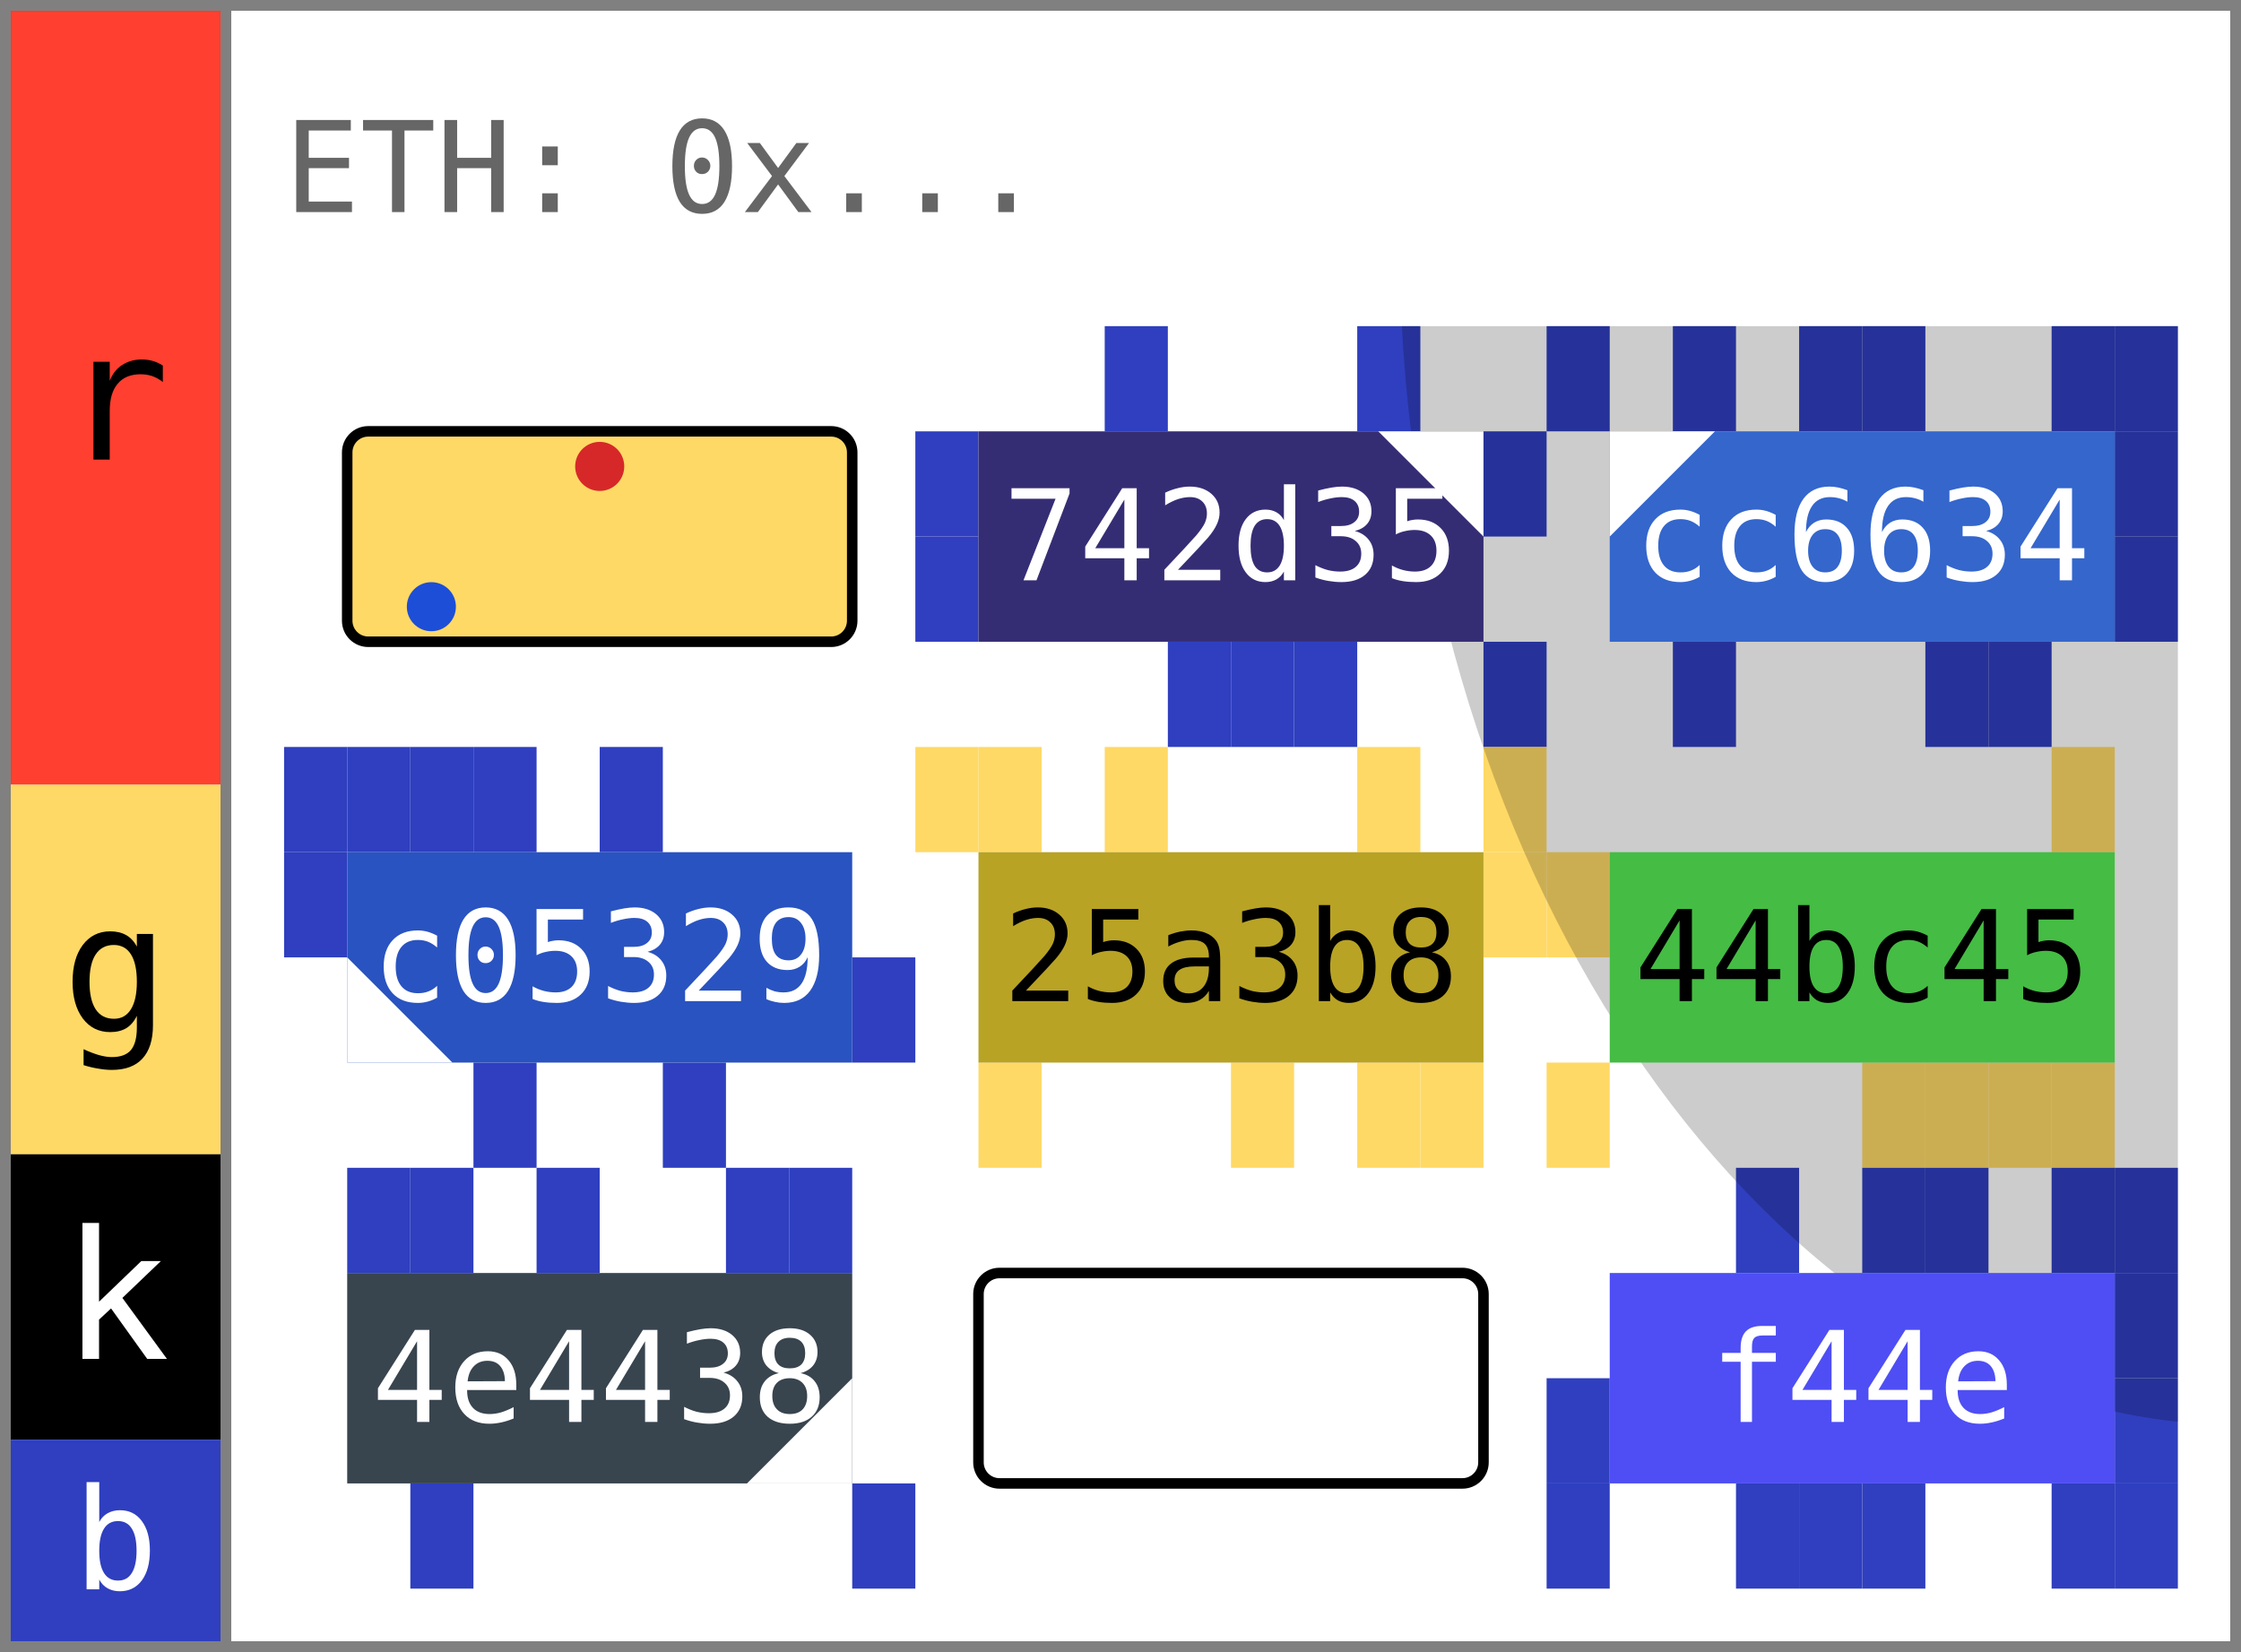
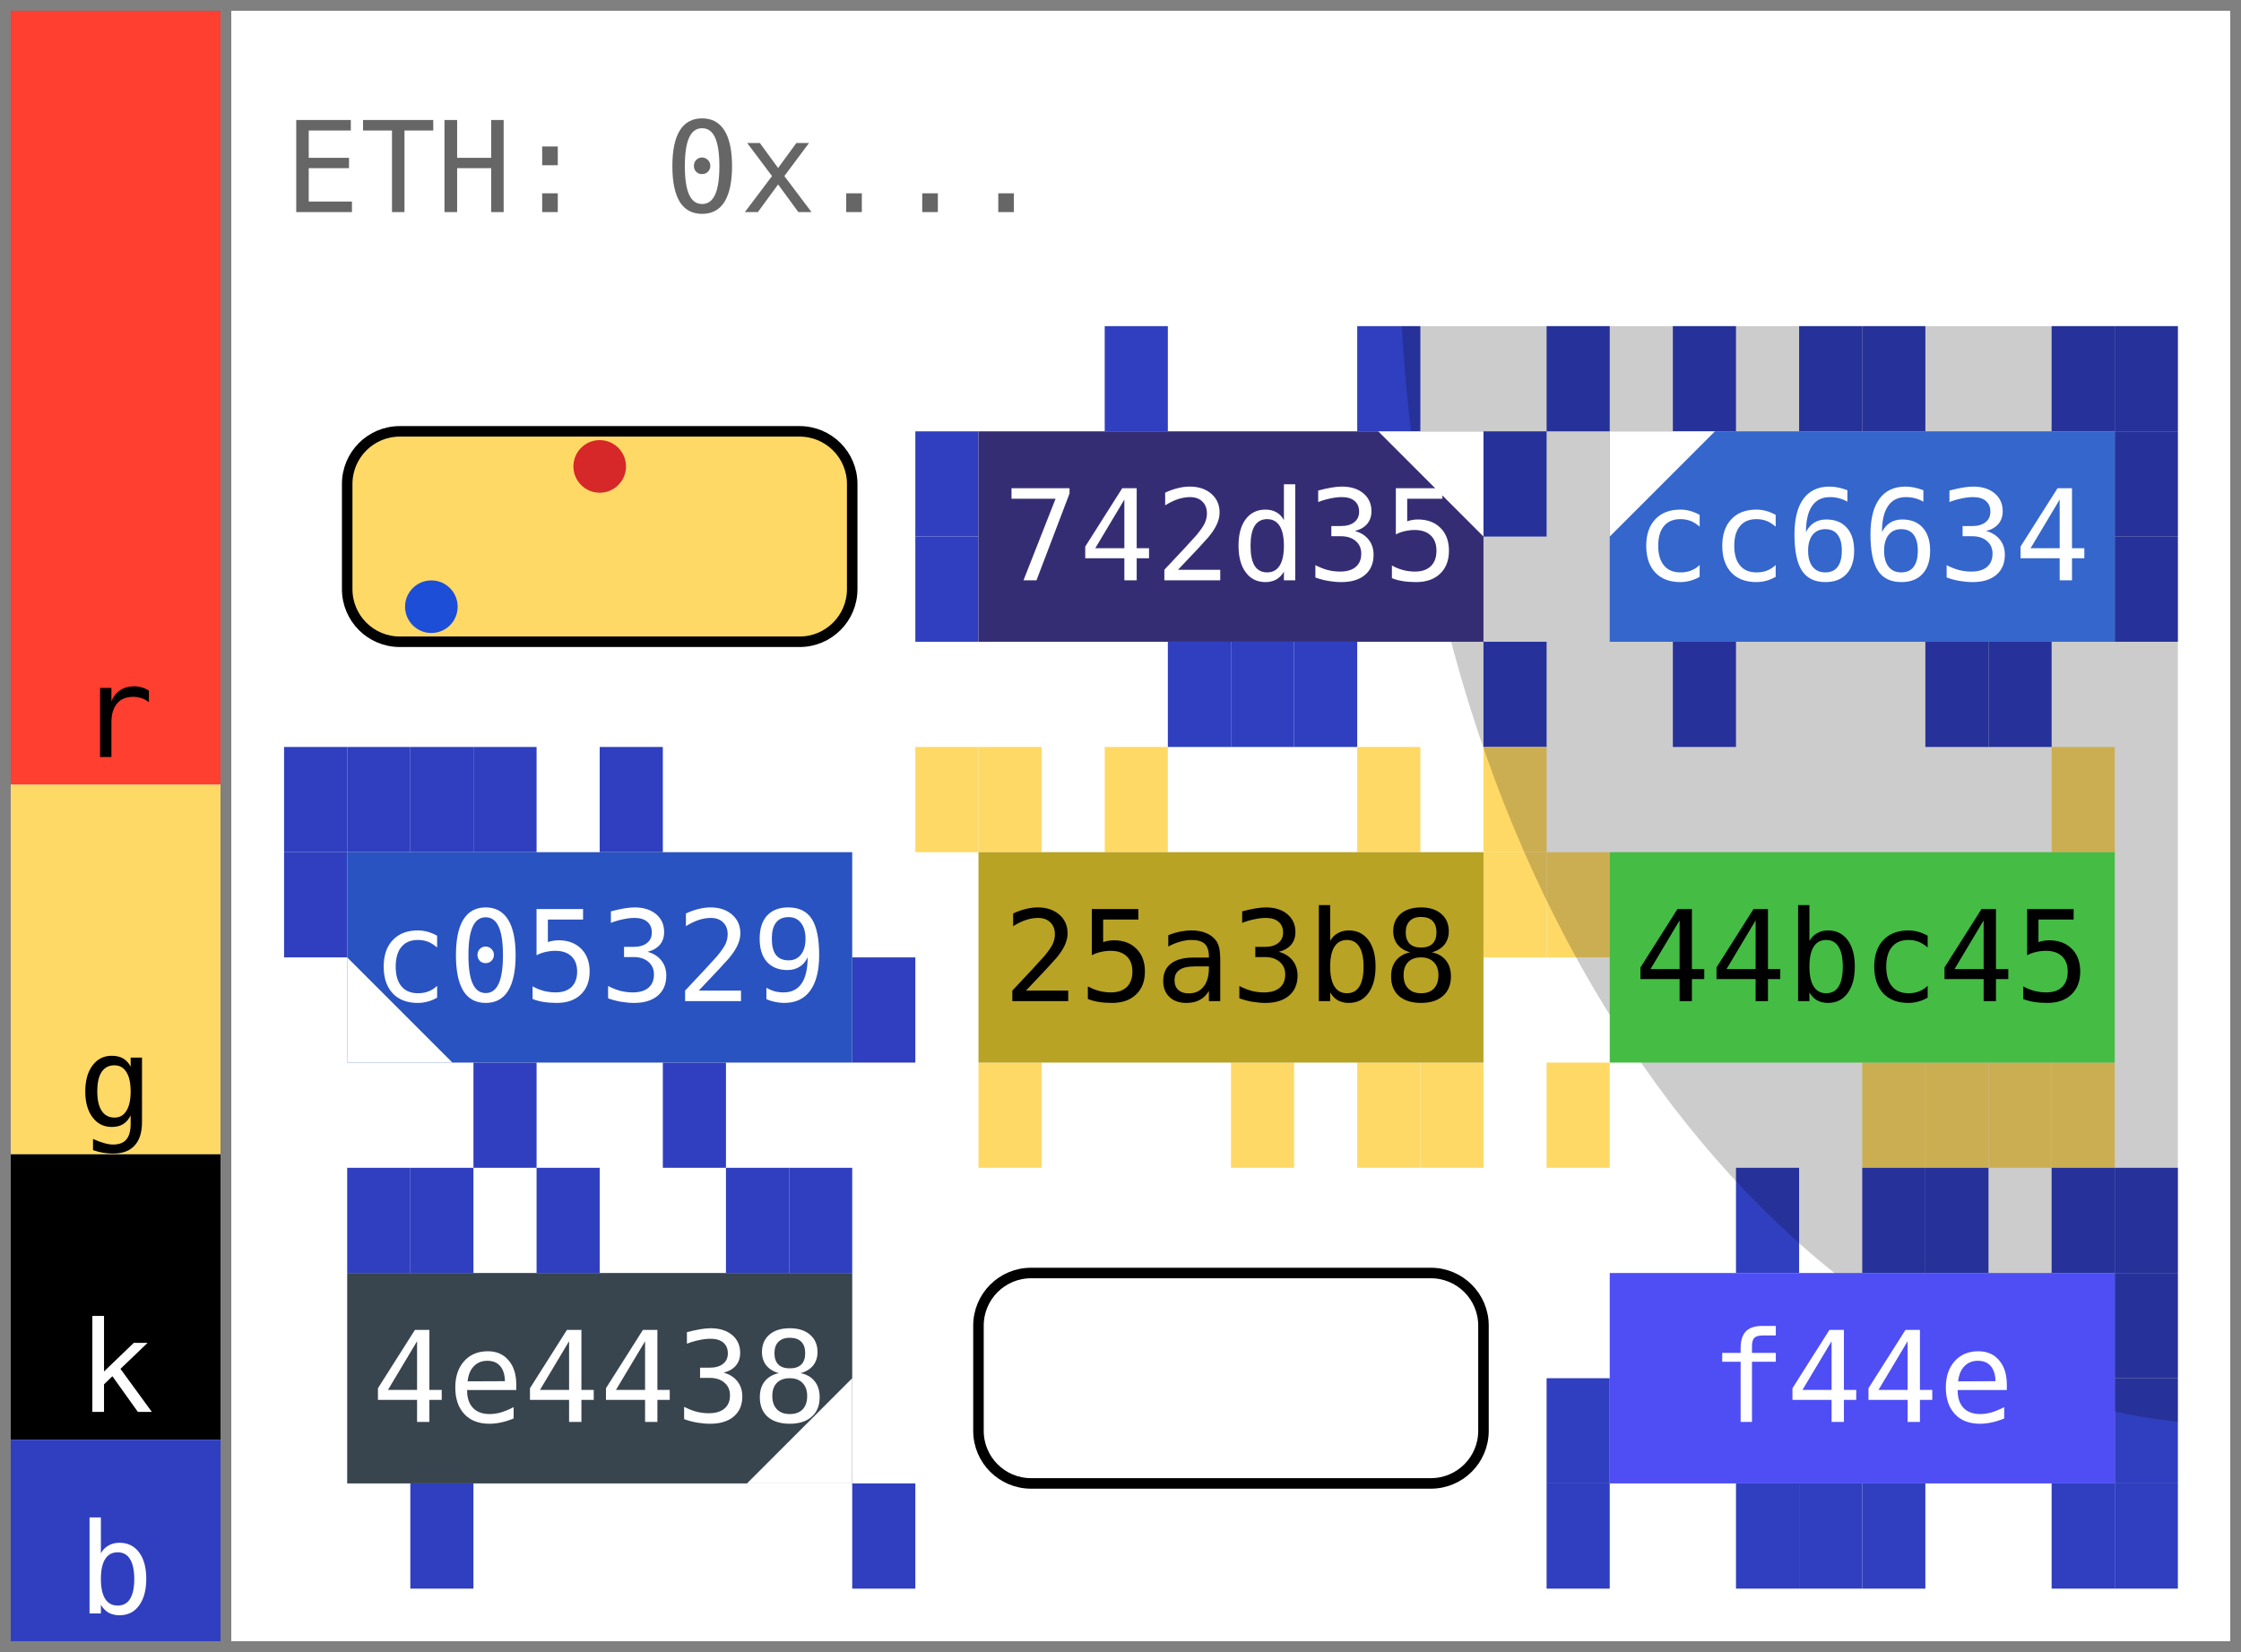
<svg xmlns="http://www.w3.org/2000/svg" width="213.0" height="157.0" viewBox="0 0 213.0 157.0" data-entviz-version="v6" data-entviz-lib="0.5.0" data-input-bytes="42" data-cols="3" data-rows="3">
  <defs>
    <clipPath id="grid-clip-c3948808cf358488-3x3">
      <rect x="27.0" y="31.0" width="180.0" height="120.0" />
    </clipPath>
  </defs>
  <rect x="0" y="0" width="213.0" height="157.0" fill="#ffffff" />
  <g data-channel="grid">
    <rect x="27.0" y="31.0" width="180.0" height="120.0" fill="#ffffff" />
    <g>
      <rect x="105.0" y="31.0" width="6.0" height="10.0" fill="#2f3fbf" />
      <rect x="129.0" y="31.0" width="6.0" height="10.0" fill="#2f3fbf" />
      <rect x="141.0" y="41.0" width="6.0" height="10.0" fill="#2f3fbf" />
      <rect x="141.0" y="61.0" width="6.0" height="10.0" fill="#2f3fbf" />
      <rect x="123.0" y="61.0" width="6.0" height="10.0" fill="#2f3fbf" />
      <rect x="117.0" y="61.0" width="6.0" height="10.0" fill="#2f3fbf" />
      <rect x="111.0" y="61.0" width="6.0" height="10.0" fill="#2f3fbf" />
      <rect x="87.0" y="51.0" width="6.0" height="10.0" fill="#2f3fbf" />
      <rect x="87.0" y="41.0" width="6.0" height="10.0" fill="#2f3fbf" />
      <rect x="147.0" y="31.0" width="6.0" height="10.0" fill="#2f3fbf" />
      <rect x="159.0" y="31.0" width="6.0" height="10.0" fill="#2f3fbf" />
      <rect x="171.0" y="31.0" width="6.0" height="10.0" fill="#2f3fbf" />
      <rect x="177.0" y="31.0" width="6.0" height="10.0" fill="#2f3fbf" />
      <rect x="195.0" y="31.0" width="6.0" height="10.0" fill="#2f3fbf" />
      <rect x="201.0" y="31.0" width="6.0" height="10.0" fill="#2f3fbf" />
      <rect x="201.0" y="41.0" width="6.0" height="10.0" fill="#2f3fbf" />
      <rect x="201.0" y="51.0" width="6.0" height="10.0" fill="#2f3fbf" />
      <rect x="189.0" y="61.0" width="6.0" height="10.0" fill="#2f3fbf" />
      <rect x="183.0" y="61.0" width="6.0" height="10.0" fill="#2f3fbf" />
      <rect x="159.0" y="61.0" width="6.0" height="10.0" fill="#2f3fbf" />
      <rect x="27.0" y="71.0" width="6.0" height="10.0" fill="#2f3fbf" />
      <rect x="33.0" y="71.0" width="6.0" height="10.0" fill="#2f3fbf" />
      <rect x="39.0" y="71.0" width="6.0" height="10.0" fill="#2f3fbf" />
      <rect x="45.0" y="71.0" width="6.0" height="10.0" fill="#2f3fbf" />
      <rect x="57.0" y="71.0" width="6.0" height="10.0" fill="#2f3fbf" />
      <rect x="81.0" y="91.0" width="6.0" height="10.0" fill="#2f3fbf" />
      <rect x="63.0" y="101.0" width="6.0" height="10.0" fill="#2f3fbf" />
      <rect x="45.0" y="101.0" width="6.0" height="10.0" fill="#2f3fbf" />
      <rect x="27.0" y="81.0" width="6.0" height="10.0" fill="#2f3fbf" />
      <rect x="87.0" y="71.0" width="6.0" height="10.0" fill="#ffd966" />
      <rect x="93.0" y="71.0" width="6.0" height="10.0" fill="#ffd966" />
      <rect x="105.0" y="71.0" width="6.0" height="10.0" fill="#ffd966" />
      <rect x="129.0" y="71.0" width="6.0" height="10.0" fill="#ffd966" />
      <rect x="141.0" y="71.0" width="6.0" height="10.0" fill="#ffd966" />
      <rect x="141.0" y="81.0" width="6.0" height="10.0" fill="#ffd966" />
      <rect x="135.0" y="101.0" width="6.0" height="10.0" fill="#ffd966" />
      <rect x="129.0" y="101.0" width="6.0" height="10.0" fill="#ffd966" />
      <rect x="117.0" y="101.0" width="6.0" height="10.0" fill="#ffd966" />
      <rect x="93.0" y="101.0" width="6.0" height="10.0" fill="#ffd966" />
      <rect x="195.0" y="71.0" width="6.0" height="10.0" fill="#ffd966" />
      <rect x="195.0" y="101.0" width="6.0" height="10.0" fill="#ffd966" />
      <rect x="189.0" y="101.0" width="6.0" height="10.0" fill="#ffd966" />
      <rect x="183.0" y="101.0" width="6.0" height="10.0" fill="#ffd966" />
      <rect x="177.0" y="101.0" width="6.0" height="10.0" fill="#ffd966" />
      <rect x="147.0" y="101.0" width="6.0" height="10.0" fill="#ffd966" />
      <rect x="147.0" y="81.0" width="6.0" height="10.0" fill="#ffd966" />
      <rect x="33.0" y="111.0" width="6.0" height="10.0" fill="#2f3fbf" />
      <rect x="39.0" y="111.0" width="6.0" height="10.0" fill="#2f3fbf" />
      <rect x="51.0" y="111.0" width="6.0" height="10.0" fill="#2f3fbf" />
      <rect x="69.0" y="111.0" width="6.0" height="10.0" fill="#2f3fbf" />
      <rect x="75.0" y="111.0" width="6.0" height="10.0" fill="#2f3fbf" />
      <rect x="81.0" y="141.0" width="6.0" height="10.0" fill="#2f3fbf" />
      <rect x="39.0" y="141.0" width="6.0" height="10.0" fill="#2f3fbf" />
      <rect x="165.0" y="111.0" width="6.0" height="10.0" fill="#2f3fbf" />
      <rect x="177.0" y="111.0" width="6.0" height="10.0" fill="#2f3fbf" />
      <rect x="183.0" y="111.0" width="6.0" height="10.0" fill="#2f3fbf" />
      <rect x="195.0" y="111.0" width="6.0" height="10.0" fill="#2f3fbf" />
      <rect x="201.0" y="111.0" width="6.0" height="10.0" fill="#2f3fbf" />
      <rect x="201.0" y="121.0" width="6.0" height="10.0" fill="#2f3fbf" />
      <rect x="201.0" y="131.0" width="6.0" height="10.0" fill="#2f3fbf" />
      <rect x="201.0" y="141.0" width="6.0" height="10.0" fill="#2f3fbf" />
      <rect x="195.0" y="141.0" width="6.0" height="10.0" fill="#2f3fbf" />
      <rect x="177.0" y="141.0" width="6.0" height="10.0" fill="#2f3fbf" />
      <rect x="171.0" y="141.0" width="6.0" height="10.0" fill="#2f3fbf" />
      <rect x="165.0" y="141.0" width="6.0" height="10.0" fill="#2f3fbf" />
      <rect x="147.0" y="141.0" width="6.0" height="10.0" fill="#2f3fbf" />
      <rect x="147.0" y="131.0" width="6.0" height="10.0" fill="#2f3fbf" />
    </g>
    <g clip-path="url(#grid-clip-c3948808cf358488-3x3)" data-channel="ellipse" data-ellipse-anchor-x="207.0" data-ellipse-anchor-y="31.0" data-ellipse-rx="104.70520903947423" data-ellipse-ry="73.55324601946538" data-ellipse-rotation-deg="84.0">
      <ellipse cx="207.0" cy="31.0" rx="104.705" ry="73.553" transform="rotate(84.0 207.0 31.0)" fill="#000000" fill-opacity="0.2" />
    </g>
    <g>
      <g data-channel="cell" data-cell-index="0" data-cell-row="0" data-cell-col="0" data-cell-blank="true" data-cell-blank-map="true">
-         <rect x="33.0" y="41.0" width="48.0" height="20.0" rx="2.0" ry="2.0" fill="#ffd966" stroke="#000000" stroke-width="1" />
-         <circle cx="57.0" cy="44.333" r="2.333" fill="#d62828" data-blank-map-max="true" />
-         <circle cx="41.0" cy="57.667" r="2.333" fill="#1d4ed8" data-blank-map-min="true" />
+         <rect x="33.0" y="41.0" width="48.0" height="20.0" rx="5.0" ry="5.0" fill="#ffd966" stroke="#000000" stroke-width="1" />
+         <circle cx="57.0" cy="44.333" r="2.5" fill="#d62828" data-blank-map-max="true" />
+         <circle cx="41.0" cy="57.667" r="2.5" fill="#1d4ed8" data-blank-map-min="true" />
      </g>
      <g data-channel="cell" data-cell-index="1" data-cell-row="0" data-cell-col="1" data-cell-quartile="2">
        <rect x="93.0" y="41.0" width="48.0" height="20.0" fill="#352d74" />
        <text x="117.0" y="51.0" fill="#ffffff" style="font-family: &quot;JetBrains Mono&quot;, &quot;Menlo&quot;, &quot;Consolas&quot;, &quot;DejaVu Sans Mono&quot;, &quot;Liberation Mono&quot;, &quot;Roboto Mono&quot;, &quot;Noto Sans Mono&quot;, monospace; font-size: 12.0px;" text-anchor="middle" dominant-baseline="central">742d35</text>
        <polygon points="141.0,41.0 131.0,41.0 141.0,51.0" fill="#ffffff" />
      </g>
      <g data-channel="cell" data-cell-index="2" data-cell-row="0" data-cell-col="2" data-cell-quartile="1">
        <rect x="153.0" y="41.0" width="48.0" height="20.0" fill="#3466cc" />
        <text x="177.0" y="51.0" fill="#ffffff" style="font-family: &quot;JetBrains Mono&quot;, &quot;Menlo&quot;, &quot;Consolas&quot;, &quot;DejaVu Sans Mono&quot;, &quot;Liberation Mono&quot;, &quot;Roboto Mono&quot;, &quot;Noto Sans Mono&quot;, monospace; font-size: 12.0px;" text-anchor="middle" dominant-baseline="central">cc6634</text>
        <polygon points="153.0,41.0 163.0,41.0 153.0,51.0" fill="#ffffff" />
      </g>
      <g data-channel="cell" data-cell-index="3" data-cell-row="1" data-cell-col="0" data-cell-quartile="4">
        <rect x="33.0" y="81.0" width="48.0" height="20.0" fill="#2953c0" />
        <text x="57.0" y="91.0" fill="#ffffff" style="font-family: &quot;JetBrains Mono&quot;, &quot;Menlo&quot;, &quot;Consolas&quot;, &quot;DejaVu Sans Mono&quot;, &quot;Liberation Mono&quot;, &quot;Roboto Mono&quot;, &quot;Noto Sans Mono&quot;, monospace; font-size: 12.0px;" text-anchor="middle" dominant-baseline="central">c05329</text>
        <polygon points="33.0,101.0 33.0,91.0 43.0,101.0" fill="#ffffff" />
      </g>
      <g data-channel="cell" data-cell-index="4" data-cell-row="1" data-cell-col="1">
        <rect x="93.0" y="81.0" width="48.0" height="20.0" fill="#b8a325" />
        <text x="117.0" y="91.0" fill="#000000" style="font-family: &quot;JetBrains Mono&quot;, &quot;Menlo&quot;, &quot;Consolas&quot;, &quot;DejaVu Sans Mono&quot;, &quot;Liberation Mono&quot;, &quot;Roboto Mono&quot;, &quot;Noto Sans Mono&quot;, monospace; font-size: 12.0px;" text-anchor="middle" dominant-baseline="central">25a3b8</text>
      </g>
      <g data-channel="cell" data-cell-index="5" data-cell-row="1" data-cell-col="2">
        <rect x="153.0" y="81.0" width="48.0" height="20.0" fill="#45bc44" />
        <text x="177.0" y="91.0" fill="#000000" style="font-family: &quot;JetBrains Mono&quot;, &quot;Menlo&quot;, &quot;Consolas&quot;, &quot;DejaVu Sans Mono&quot;, &quot;Liberation Mono&quot;, &quot;Roboto Mono&quot;, &quot;Noto Sans Mono&quot;, monospace; font-size: 12.0px;" text-anchor="middle" dominant-baseline="central">44bc45</text>
      </g>
      <g data-channel="cell" data-cell-index="6" data-cell-row="2" data-cell-col="0" data-cell-quartile="3">
        <rect x="33.0" y="121.0" width="48.0" height="20.0" fill="#38444e" />
        <text x="57.0" y="131.0" fill="#ffffff" style="font-family: &quot;JetBrains Mono&quot;, &quot;Menlo&quot;, &quot;Consolas&quot;, &quot;DejaVu Sans Mono&quot;, &quot;Liberation Mono&quot;, &quot;Roboto Mono&quot;, &quot;Noto Sans Mono&quot;, monospace; font-size: 12.0px;" text-anchor="middle" dominant-baseline="central">4e4438</text>
        <polygon points="81.0,141.0 81.0,131.0 71.0,141.0" fill="#ffffff" />
      </g>
      <g data-channel="cell" data-cell-index="7" data-cell-row="2" data-cell-col="1" data-cell-blank="true">
-         <rect x="93.0" y="121.0" width="48.0" height="20.0" rx="2.0" ry="2.0" fill="none" stroke="#000000" stroke-width="1" />
+         <rect x="93.0" y="121.0" width="48.0" height="20.0" rx="5.0" ry="5.0" fill="none" stroke="#000000" stroke-width="1" />
      </g>
      <g data-channel="cell" data-cell-index="8" data-cell-row="2" data-cell-col="2">
        <rect x="153.0" y="121.0" width="48.0" height="20.0" fill="#4e4ef4" />
        <text x="177.0" y="131.0" fill="#ffffff" style="font-family: &quot;JetBrains Mono&quot;, &quot;Menlo&quot;, &quot;Consolas&quot;, &quot;DejaVu Sans Mono&quot;, &quot;Liberation Mono&quot;, &quot;Roboto Mono&quot;, &quot;Noto Sans Mono&quot;, monospace; font-size: 12.0px;" text-anchor="middle" dominant-baseline="central">f44e</text>
      </g>
    </g>
  </g>
  <g data-channel="color-bar">
    <g data-color-bar-rank="0" data-color-bar-band="R">
      <rect x="1" y="1" width="20.0" height="73.591" fill="#ff3f2f" />
-       <text x="11.0" y="37.795" fill="#000000" style="font-family: &quot;JetBrains Mono&quot;, &quot;Menlo&quot;, &quot;Consolas&quot;, &quot;DejaVu Sans Mono&quot;, &quot;Liberation Mono&quot;, &quot;Roboto Mono&quot;, &quot;Noto Sans Mono&quot;, monospace; font-size: 17.0px;" text-anchor="middle" dominant-baseline="central" data-color-bar-letter="true">r</text>
+       <text x="11.0" y="71.951" fill="#000000" style="font-family: &quot;JetBrains Mono&quot;, &quot;Menlo&quot;, &quot;Consolas&quot;, &quot;DejaVu Sans Mono&quot;, &quot;Liberation Mono&quot;, &quot;Roboto Mono&quot;, &quot;Noto Sans Mono&quot;, monospace; font-size: 12.0px;" text-anchor="middle" data-color-bar-letter="true">r</text>
    </g>
    <g data-color-bar-rank="1" data-color-bar-band="G">
      <rect x="1" y="74.591" width="20.0" height="35.122" fill="#ffd966" />
-       <text x="11.0" y="92.152" fill="#000000" style="font-family: &quot;JetBrains Mono&quot;, &quot;Menlo&quot;, &quot;Consolas&quot;, &quot;DejaVu Sans Mono&quot;, &quot;Liberation Mono&quot;, &quot;Roboto Mono&quot;, &quot;Noto Sans Mono&quot;, monospace; font-size: 17.0px;" text-anchor="middle" dominant-baseline="central" data-color-bar-letter="true">g</text>
+       <text x="11.0" y="107.073" fill="#000000" style="font-family: &quot;JetBrains Mono&quot;, &quot;Menlo&quot;, &quot;Consolas&quot;, &quot;DejaVu Sans Mono&quot;, &quot;Liberation Mono&quot;, &quot;Roboto Mono&quot;, &quot;Noto Sans Mono&quot;, monospace; font-size: 12.0px;" text-anchor="middle" data-color-bar-letter="true">g</text>
    </g>
    <g data-color-bar-rank="2" data-color-bar-band="K">
      <rect x="1" y="109.713" width="20.0" height="27.131" fill="#000000" />
-       <text x="11.0" y="123.278" fill="#ffffff" style="font-family: &quot;JetBrains Mono&quot;, &quot;Menlo&quot;, &quot;Consolas&quot;, &quot;DejaVu Sans Mono&quot;, &quot;Liberation Mono&quot;, &quot;Roboto Mono&quot;, &quot;Noto Sans Mono&quot;, monospace; font-size: 17.0px;" text-anchor="middle" dominant-baseline="central" data-color-bar-letter="true">k</text>
+       <text x="11.0" y="134.204" fill="#ffffff" style="font-family: &quot;JetBrains Mono&quot;, &quot;Menlo&quot;, &quot;Consolas&quot;, &quot;DejaVu Sans Mono&quot;, &quot;Liberation Mono&quot;, &quot;Roboto Mono&quot;, &quot;Noto Sans Mono&quot;, monospace; font-size: 12.0px;" text-anchor="middle" data-color-bar-letter="true">k</text>
    </g>
    <g data-color-bar-rank="3" data-color-bar-band="B">
      <rect x="1" y="136.844" width="20.0" height="19.156" fill="#2f3fbf" />
-       <text x="11.0" y="146.422" fill="#ffffff" style="font-family: &quot;JetBrains Mono&quot;, &quot;Menlo&quot;, &quot;Consolas&quot;, &quot;DejaVu Sans Mono&quot;, &quot;Liberation Mono&quot;, &quot;Roboto Mono&quot;, &quot;Noto Sans Mono&quot;, monospace; font-size: 13.409px;" text-anchor="middle" dominant-baseline="central" data-color-bar-letter="true">b</text>
+       <text x="11.0" y="153.36" fill="#ffffff" style="font-family: &quot;JetBrains Mono&quot;, &quot;Menlo&quot;, &quot;Consolas&quot;, &quot;DejaVu Sans Mono&quot;, &quot;Liberation Mono&quot;, &quot;Roboto Mono&quot;, &quot;Noto Sans Mono&quot;, monospace; font-size: 12.0px;" text-anchor="middle" data-color-bar-letter="true">b</text>
    </g>
  </g>
  <g data-channel="label-top">
    <text x="27.0" y="16.0" fill="#666666" style="font-family: &quot;JetBrains Mono&quot;, &quot;Menlo&quot;, &quot;Consolas&quot;, &quot;DejaVu Sans Mono&quot;, &quot;Liberation Mono&quot;, &quot;Roboto Mono&quot;, &quot;Noto Sans Mono&quot;, monospace; font-size: 12.0px;" dominant-baseline="central">ETH: 0x...</text>
  </g>
  <line x1="0" y1="0.5" x2="213.0" y2="0.5" stroke="#808080" stroke-width="1" shape-rendering="crispEdges" />
  <line x1="212.5" y1="0" x2="212.5" y2="157.0" stroke="#808080" stroke-width="1" shape-rendering="crispEdges" />
  <line x1="0" y1="156.5" x2="213.0" y2="156.5" stroke="#808080" stroke-width="1" shape-rendering="crispEdges" />
  <line x1="0.5" y1="0" x2="0.5" y2="157.0" stroke="#808080" stroke-width="1" shape-rendering="crispEdges" />
  <line x1="21.5" y1="0" x2="21.5" y2="157.0" stroke="#808080" stroke-width="1" shape-rendering="crispEdges" />
</svg>
